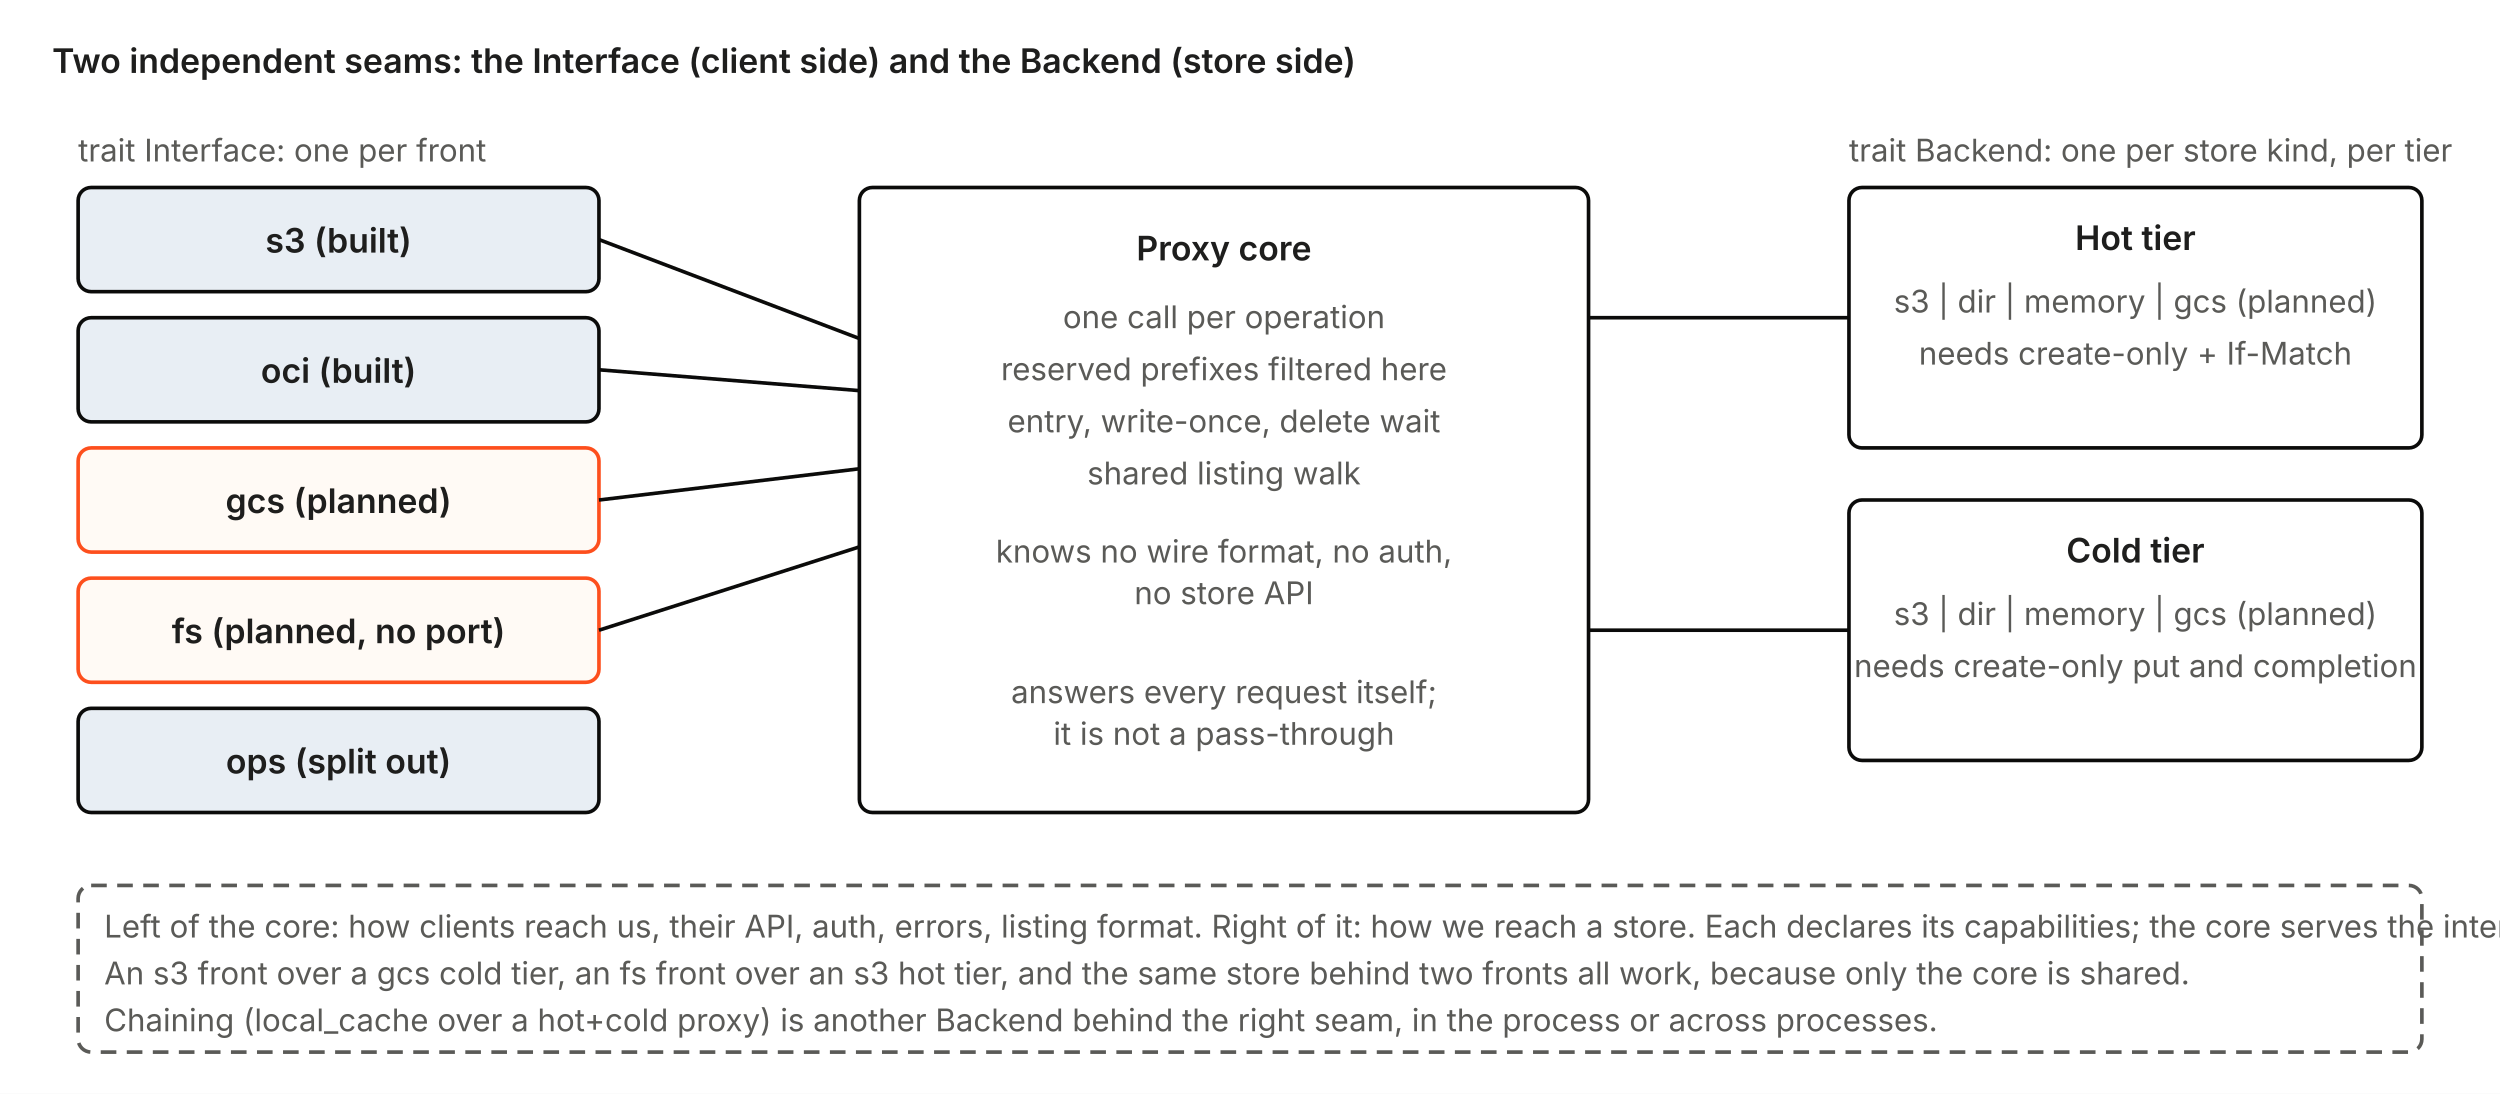
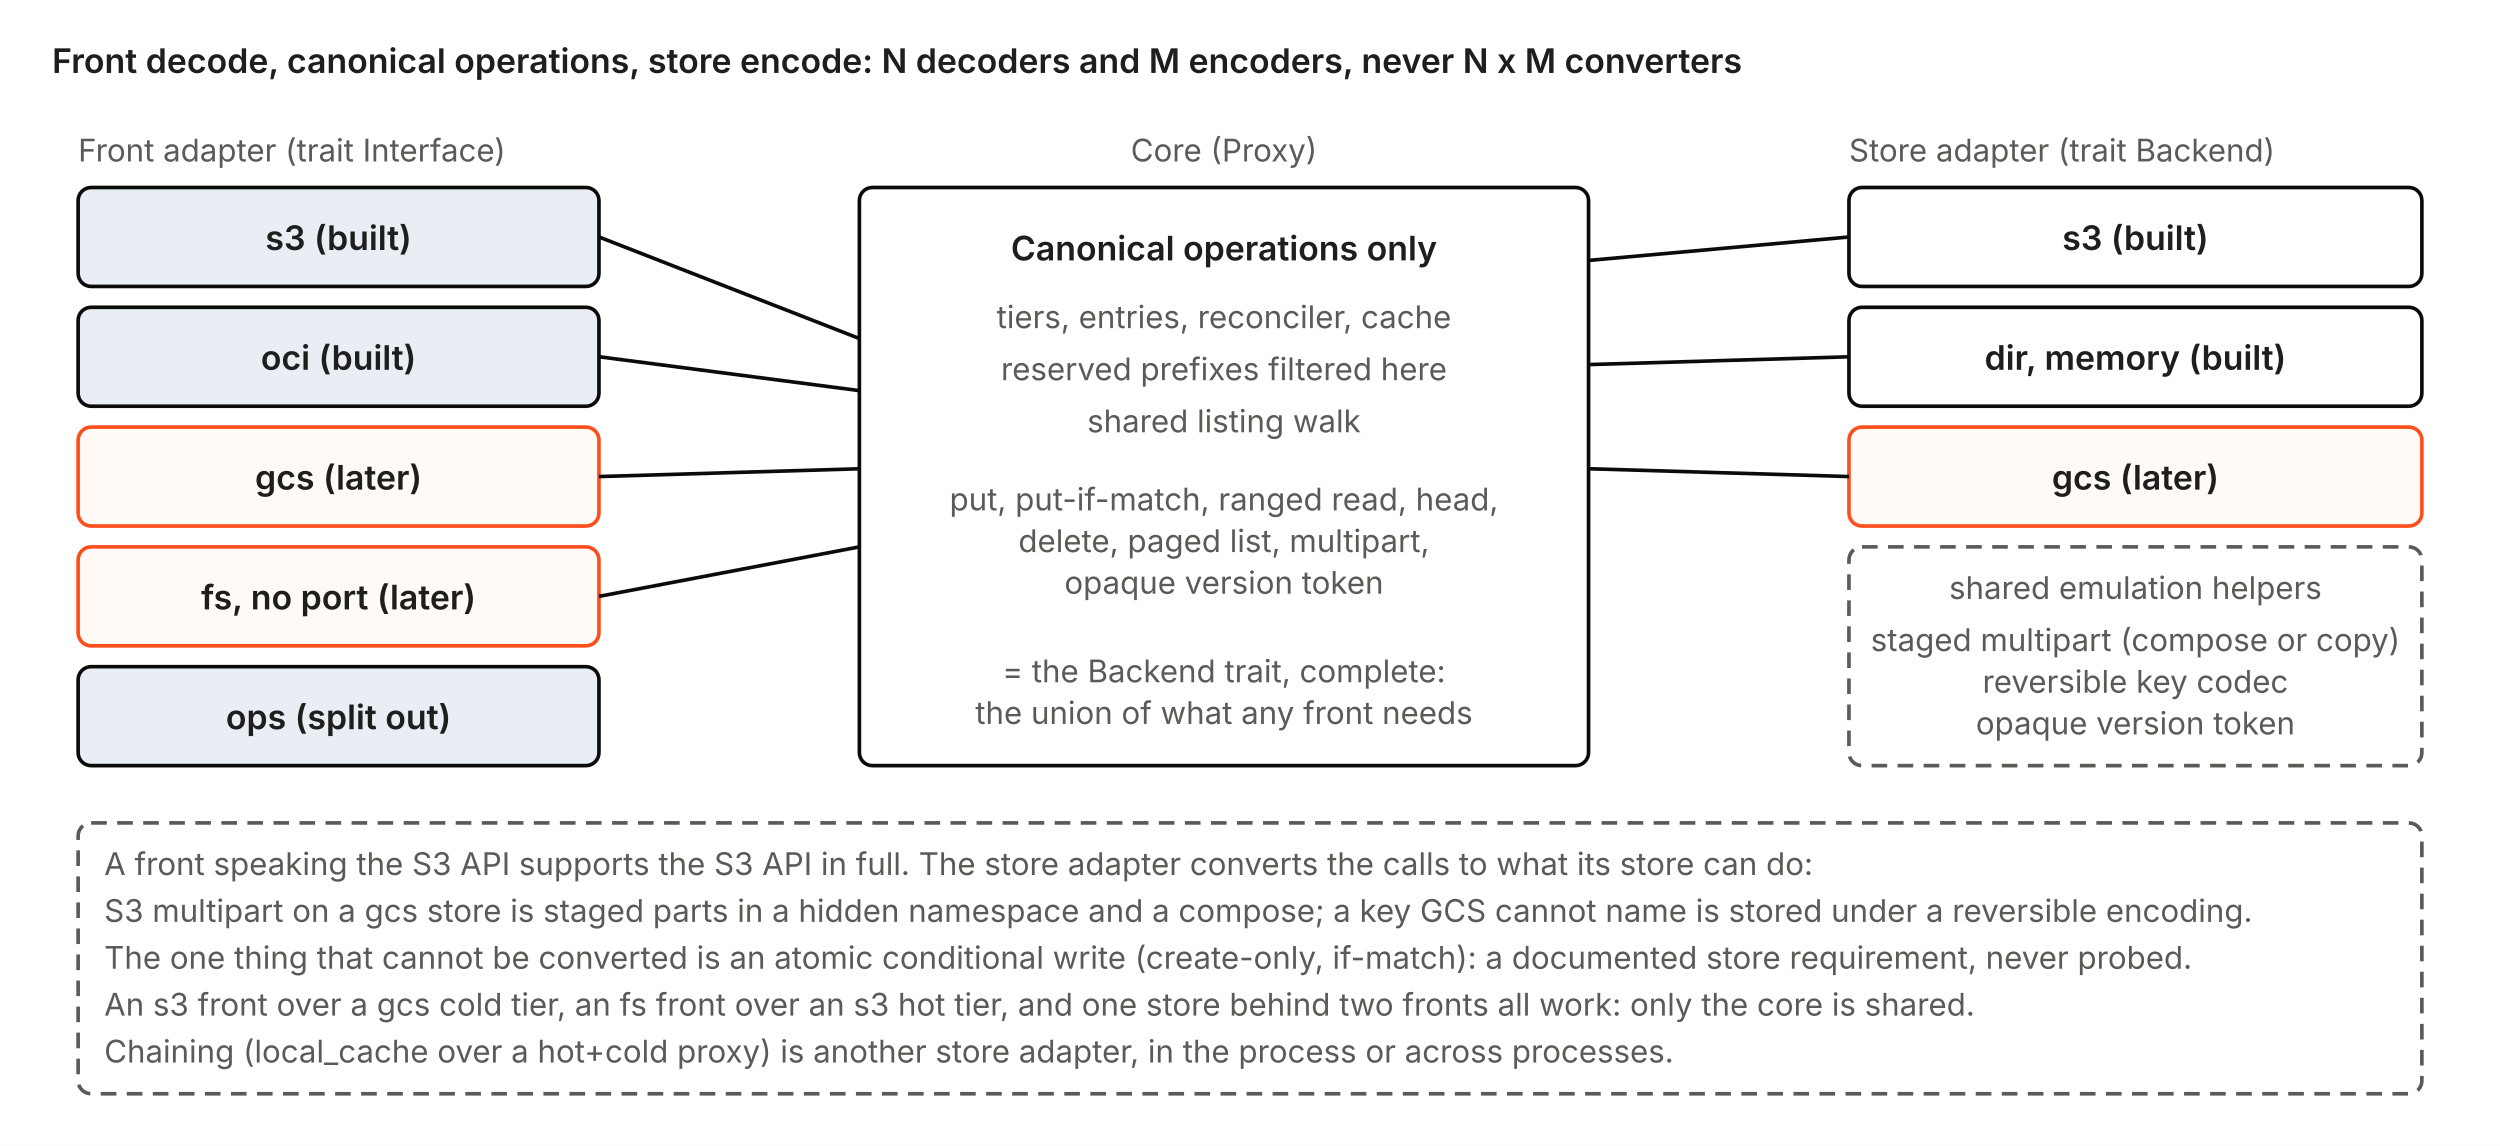
- <svg xmlns="http://www.w3.org/2000/svg" viewBox="0 0 960 420" width="960" height="420" role="img" aria-label="Fronts on the left (s3, gcs, oci, fs, ops), each an Interface implementation, answer every request by calling the proxy core, which makes calls on the hot and cold tiers through the Backend trait; each tier is s3, gcs, dir or memory, chosen independently.">
+ <svg xmlns="http://www.w3.org/2000/svg" viewBox="0 0 960 440" width="960" height="440" role="img" aria-label="Three layers. Front adapters (s3, oci, gcs, fs, ops) decode a wire API into the canonical operations. The proxy core runs tiers, entries and the reconciler in canonical operations only. Store adapters (s3, dir, memory, gcs) encode canonical operations into the store's API, using shared emulation helpers for staged multipart, key codec and version token.">
  <style>
.box{fill:#FFFFFF;stroke:#0B0B0A;stroke-width:1.4}
.box-b{fill:#E8EEF4;stroke:#0B0B0A;stroke-width:1.4}
.box-o{fill:#FFFAF5;stroke:#FD4F1D;stroke-width:1.4}
.box-p{fill:none;stroke:#5A5A57;stroke-width:1.4;stroke-dasharray:6 4}
.ln{stroke:#0B0B0A;fill:none;stroke-width:1.4}
+ .ln-o{stroke:#FD4F1D;fill:none;stroke-width:2}
text{fill:#1E1E1D;font-family:system-ui,-apple-system,'Segoe UI',sans-serif;font-size:13px}
.b{font-weight:600}
.t-m{fill:#5A5A57;font-size:12px}
</style>
-   <rect x="0" y="0" width="960" height="420" fill="#FFFFFF" />
-   <text x="20" y="28" class="b" font-size="16">Two independent seams: the Interface (client side) and the Backend (store side)</text>
-   <text x="30" y="62" class="t-m">trait Interface: one per front</text>
-   <rect x="30" y="72" width="200" height="40" rx="5" class="box-b" />
-   <text x="130" y="97" class="b" text-anchor="middle">s3 (built)</text>
-   <rect x="30" y="122" width="200" height="40" rx="5" class="box-b" />
-   <text x="130" y="147" class="b" text-anchor="middle">oci (built)</text>
-   <rect x="30" y="172" width="200" height="40" rx="5" class="box-o" />
-   <text x="130" y="197" class="b" text-anchor="middle">gcs (planned)</text>
-   <rect x="30" y="222" width="200" height="40" rx="5" class="box-o" />
-   <text x="130" y="247" class="b" text-anchor="middle">fs (planned, no port)</text>
-   <rect x="30" y="272" width="200" height="40" rx="5" class="box-b" />
-   <text x="130" y="297" class="b" text-anchor="middle">ops (split out)</text>
-   <rect x="330" y="72" width="280" height="240" rx="5" class="box" />
-   <text x="470" y="100" class="b" text-anchor="middle">Proxy core</text>
-   <text x="470" y="126" class="t-m" text-anchor="middle">one call per operation</text>
+   <rect x="0" y="0" width="960" height="440" fill="#FFFFFF" />
+   <text x="20" y="28" class="b" font-size="16">Front decode, canonical operations, store encode: N decoders and M encoders, never N x M converters</text>
+   <text x="30" y="62" class="t-m">Front adapter (trait Interface)</text>
+   <rect x="30" y="72" width="200" height="38" rx="5" class="box-b" />
+   <text x="130" y="96" class="b" text-anchor="middle">s3 (built)</text>
+   <rect x="30" y="118" width="200" height="38" rx="5" class="box-b" />
+   <text x="130" y="142" class="b" text-anchor="middle">oci (built)</text>
+   <rect x="30" y="164" width="200" height="38" rx="5" class="box-o" />
+   <text x="130" y="188" class="b" text-anchor="middle">gcs (later)</text>
+   <rect x="30" y="210" width="200" height="38" rx="5" class="box-o" />
+   <text x="130" y="234" class="b" text-anchor="middle">fs, no port (later)</text>
+   <rect x="30" y="256" width="200" height="38" rx="5" class="box-b" />
+   <text x="130" y="280" class="b" text-anchor="middle">ops (split out)</text>
+   <text x="470" y="62" class="t-m" text-anchor="middle">Core (Proxy)</text>
+   <rect x="330" y="72" width="280" height="222" rx="5" class="box" />
+   <text x="470" y="100" class="b" text-anchor="middle">Canonical operations only</text>
+   <text x="470" y="126" class="t-m" text-anchor="middle">tiers, entries, reconciler, cache</text>
  <text x="470" y="146" class="t-m" text-anchor="middle">reserved prefixes filtered here</text>
-   <text x="470" y="166" class="t-m" text-anchor="middle">entry, write-once, delete wait</text>
-   <text x="470" y="186" class="t-m" text-anchor="middle">shared listing walk</text>
-   <text x="470" y="216" class="t-m" text-anchor="middle">knows no wire format, no auth,</text>
-   <text x="470" y="232" class="t-m" text-anchor="middle">no store API</text>
-   <text x="470" y="270" class="t-m" text-anchor="middle">answers every request itself;</text>
-   <text x="470" y="286" class="t-m" text-anchor="middle">it is not a pass-through</text>
-   <text x="710" y="62" class="t-m">trait Backend: one per store kind, per tier</text>
-   <rect x="710" y="72" width="220" height="100" rx="5" class="box" />
-   <text x="820" y="96" class="b" text-anchor="middle">Hot tier</text>
-   <text x="820" y="120" class="t-m" text-anchor="middle">s3 | dir | memory | gcs (planned)</text>
-   <text x="820" y="140" class="t-m" text-anchor="middle">needs create-only + If-Match</text>
-   <rect x="710" y="192" width="220" height="100" rx="5" class="box" />
-   <text x="820" y="216" class="b" text-anchor="middle">Cold tier</text>
-   <text x="820" y="240" class="t-m" text-anchor="middle">s3 | dir | memory | gcs (planned)</text>
-   <text x="820" y="260" class="t-m" text-anchor="middle">needs create-only put and completion</text>
-   <line x1="230" y1="92" x2="330" y2="130" class="ln" />
-   <line x1="230" y1="142" x2="330" y2="150" class="ln" />
-   <line x1="230" y1="192" x2="330" y2="180" class="ln" />
-   <line x1="230" y1="242" x2="330" y2="210" class="ln" />
-   <line x1="610" y1="122" x2="710" y2="122" class="ln" />
-   <line x1="610" y1="242" x2="710" y2="242" class="ln" />
-   <rect x="30" y="340" width="900" height="64" rx="5" class="box-p" />
-   <text x="40" y="360" class="t-m">Left of the core: how clients reach us, their API, auth, errors, listing format. Right of it: how we reach a store. Each declares its capabilities; the core serves the intersection.</text>
-   <text x="40" y="378" class="t-m">An s3 front over a gcs cold tier, an fs front over an s3 hot tier, and the same store behind two fronts all work, because only the core is shared.</text>
-   <text x="40" y="396" class="t-m">Chaining (local_cache over a hot+cold proxy) is another Backend behind the right seam, in the process or across processes.</text>
+   <text x="470" y="166" class="t-m" text-anchor="middle">shared listing walk</text>
+   <text x="470" y="196" class="t-m" text-anchor="middle">put, put-if-match, ranged read, head,</text>
+   <text x="470" y="212" class="t-m" text-anchor="middle">delete, paged list, multipart,</text>
+   <text x="470" y="228" class="t-m" text-anchor="middle">opaque version token</text>
+   <text x="470" y="262" class="t-m" text-anchor="middle">= the Backend trait, complete:</text>
+   <text x="470" y="278" class="t-m" text-anchor="middle">the union of what any front needs</text>
+   <text x="710" y="62" class="t-m">Store adapter (trait Backend)</text>
+   <rect x="710" y="72" width="220" height="38" rx="5" class="box" />
+   <text x="820" y="96" class="b" text-anchor="middle">s3 (built)</text>
+   <rect x="710" y="118" width="220" height="38" rx="5" class="box" />
+   <text x="820" y="142" class="b" text-anchor="middle">dir, memory (built)</text>
+   <rect x="710" y="164" width="220" height="38" rx="5" class="box-o" />
+   <text x="820" y="188" class="b" text-anchor="middle">gcs (later)</text>
+   <rect x="710" y="210" width="220" height="84" rx="5" class="box-p" />
+   <text x="820" y="230" class="t-m" text-anchor="middle">shared emulation helpers</text>
+   <text x="820" y="250" class="t-m" text-anchor="middle">staged multipart (compose or copy)</text>
+   <text x="820" y="266" class="t-m" text-anchor="middle">reversible key codec</text>
+   <text x="820" y="282" class="t-m" text-anchor="middle">opaque version token</text>
+   <line x1="230" y1="91" x2="330" y2="130" class="ln" />
+   <line x1="230" y1="137" x2="330" y2="150" class="ln" />
+   <line x1="230" y1="183" x2="330" y2="180" class="ln" />
+   <line x1="230" y1="229" x2="330" y2="210" class="ln" />
+   <line x1="610" y1="100" x2="710" y2="91" class="ln" />
+   <line x1="610" y1="140" x2="710" y2="137" class="ln" />
+   <line x1="610" y1="180" x2="710" y2="183" class="ln" />
+   <rect x="30" y="316" width="900" height="104" rx="5" class="box-p" />
+   <text x="40" y="336" class="t-m">A front speaking the S3 API supports the S3 API in full. The store adapter converts the calls to what its store can do:</text>
+   <text x="40" y="354" class="t-m">S3 multipart on a gcs store is staged parts in a hidden namespace and a compose; a key GCS cannot name is stored under a reversible encoding.</text>
+   <text x="40" y="372" class="t-m">The one thing that cannot be converted is an atomic conditional write (create-only, if-match): a documented store requirement, never probed.</text>
+   <text x="40" y="390" class="t-m">An s3 front over a gcs cold tier, an fs front over an s3 hot tier, and one store behind two fronts all work: only the core is shared.</text>
+   <text x="40" y="408" class="t-m">Chaining (local_cache over a hot+cold proxy) is another store adapter, in the process or across processes.</text>
</svg>
